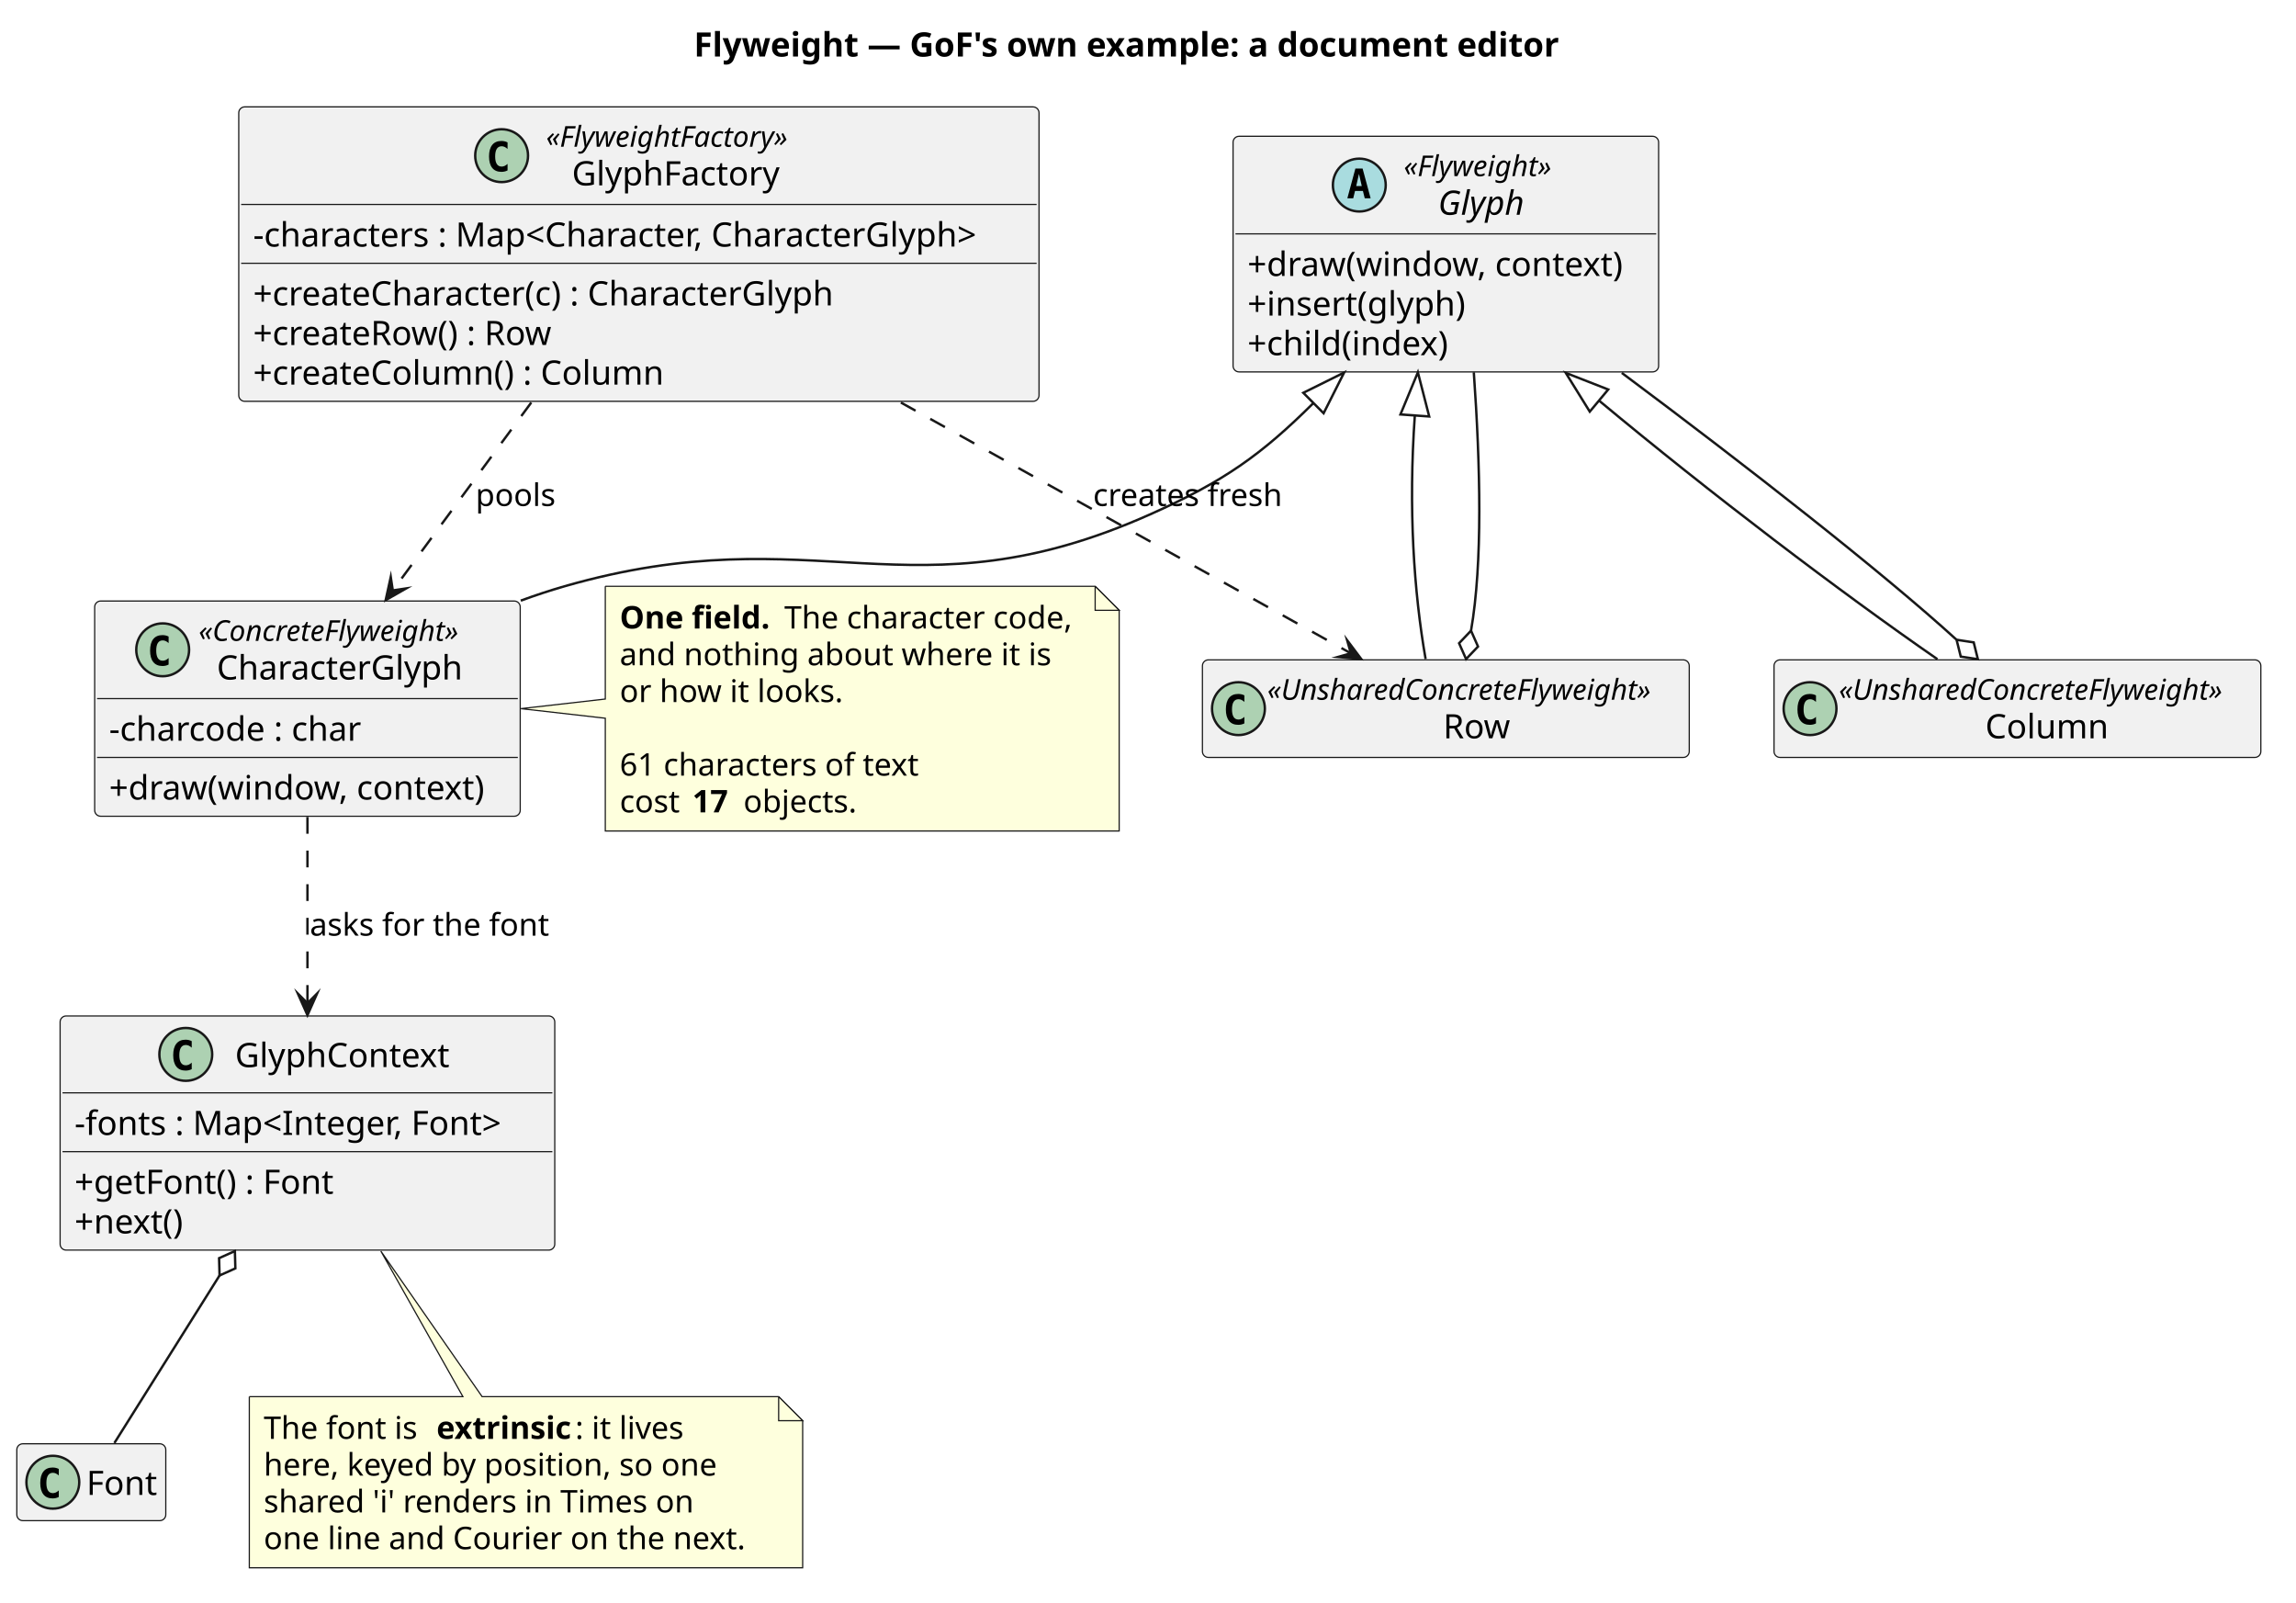
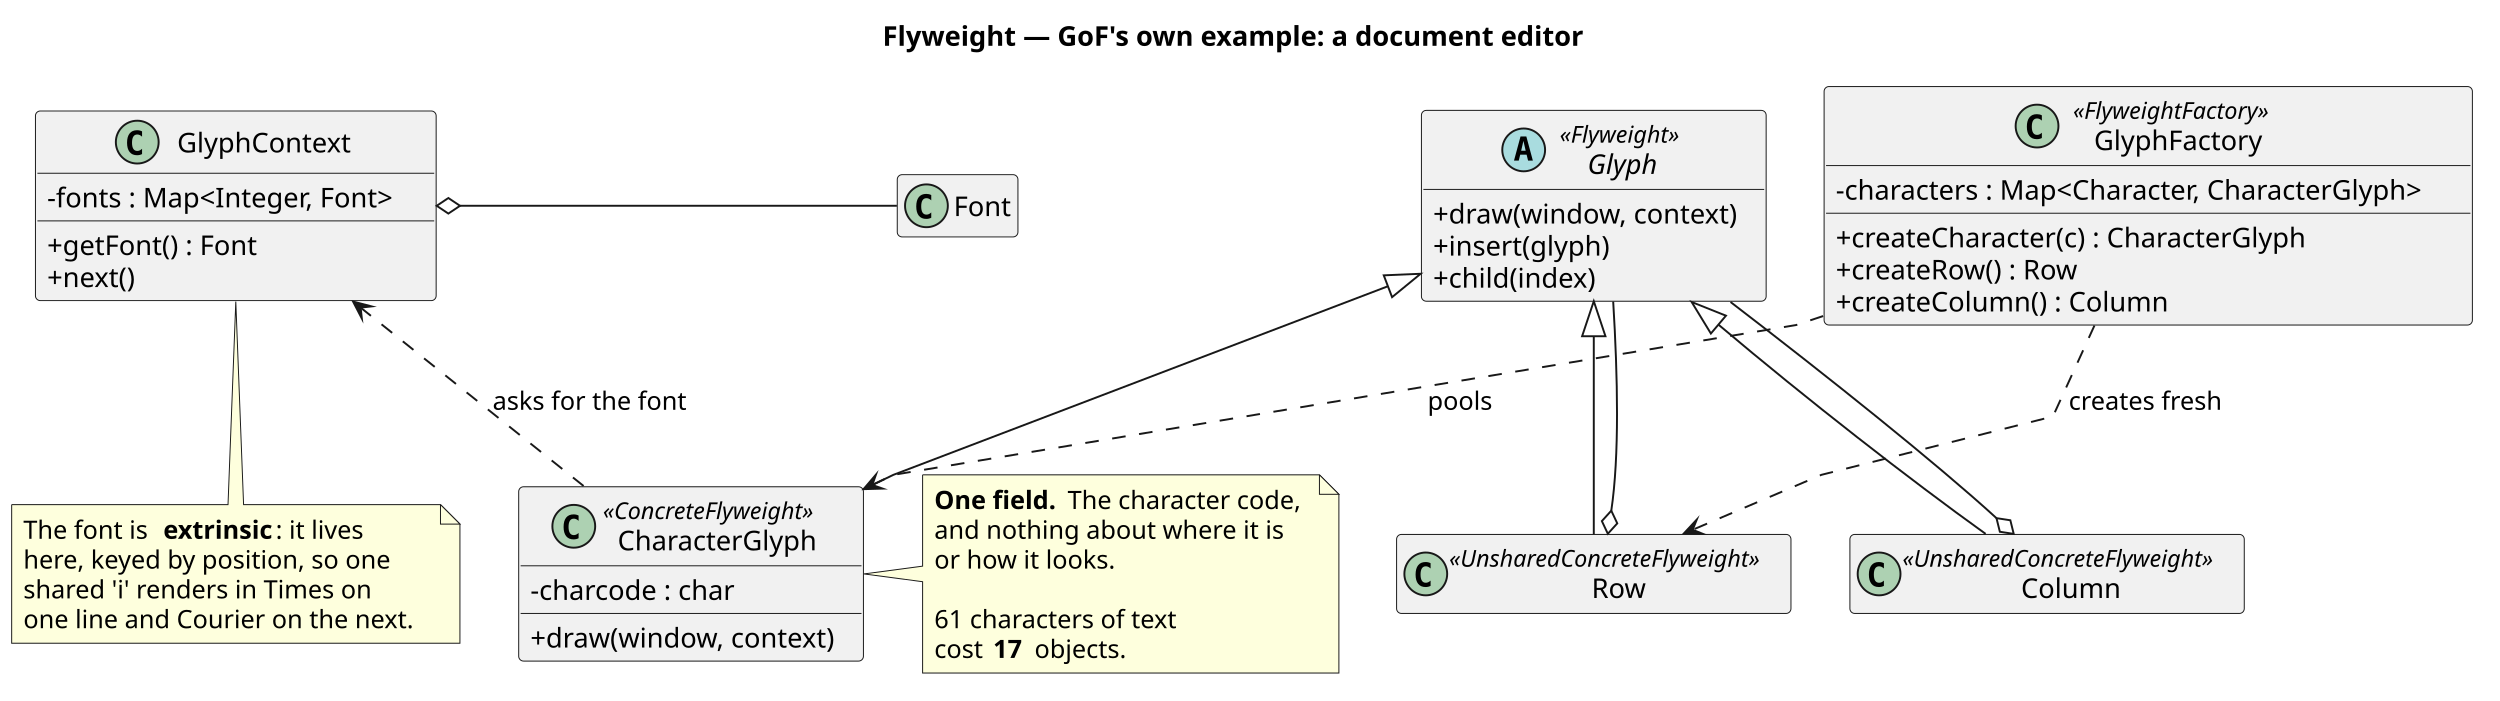
- <svg xmlns="http://www.w3.org/2000/svg" contentStyleType="text/css" data-diagram-type="CLASS" height="667px" preserveAspectRatio="none" style="width:956px;height:667px;background:#FFFFFF;" version="1.1" viewBox="0 0 956 667" width="956px" zoomAndPan="magnify">
+ <svg xmlns="http://www.w3.org/2000/svg" contentStyleType="text/css" data-diagram-type="CLASS" height="360px" preserveAspectRatio="none" style="width:1285px;height:360px;background:#FFFFFF;" version="1.1" viewBox="0 0 1285 360" width="1285px" zoomAndPan="magnify">
  <defs />
  <g>
-     <g class="title" data-source-line="3">
-       <text fill="#000000" font-family="sans-serif" font-size="14" font-weight="700" lengthAdjust="spacing" textLength="371.526" x="288.918" y="23.535">Flyweight — GoF's own example: a document editor</text>
+     <g class="title" data-source-line="5">
+       <text fill="#000000" font-family="sans-serif" font-size="14" font-weight="700" lengthAdjust="spacing" textLength="371.526" x="453.639" y="23.535">Flyweight — GoF's own example: a document editor</text>
    </g>
-     <g class="entity" data-qualified-name="Glyph" data-source-line="6" id="ent0001">
-       <rect fill="#F1F1F1" height="98.086" rx="2.5" ry="2.5" style="stroke:#181818;stroke-width:0.5;" width="177.19" x="513.42" y="56.728" />
-       <ellipse cx="565.983" cy="77.039" fill="#A9DCDF" rx="11" ry="11" style="stroke:#181818;stroke-width:1;" />
-       <path d="M565.846,72.387 L564.692,77.459 L567.008,77.459 Z M564.352,70.146 L567.349,70.146 L570.694,82.539 L568.245,82.539 L567.481,79.476 L564.203,79.476 L563.456,82.539 L561.007,82.539 Z " fill="#000000" />
-       <text fill="#000000" font-family="sans-serif" font-size="12" font-style="italic" lengthAdjust="spacing" textLength="67.564" x="584.483" y="73.33">«Flyweight»</text>
-       <text fill="#000000" font-family="sans-serif" font-size="14" font-style="italic" lengthAdjust="spacing" textLength="38.978" x="598.776" y="89.396">Glyph</text>
-       <line style="stroke:#181818;stroke-width:0.5;" x1="514.42" x2="689.61" y1="97.349" y2="97.349" />
-       <text fill="#000000" font-family="sans-serif" font-size="14" lengthAdjust="spacing" textLength="165.19" x="519.42" y="114.885">+draw(window, context)</text>
-       <text fill="#000000" font-family="sans-serif" font-size="14" lengthAdjust="spacing" textLength="96.462" x="519.42" y="131.373">+insert(glyph)</text>
-       <text fill="#000000" font-family="sans-serif" font-size="14" lengthAdjust="spacing" textLength="90.932" x="519.42" y="147.861">+child(index)</text>
+     <g class="entity" data-qualified-name="Glyph" data-source-line="8" id="ent0001">
+       <rect fill="#F1F1F1" height="98.086" rx="2.5" ry="2.5" style="stroke:#181818;stroke-width:0.5;" width="177.19" x="730.61" y="56.738" />
+       <ellipse cx="783.173" cy="77.049" fill="#A9DCDF" rx="11" ry="11" style="stroke:#181818;stroke-width:1;" />
+       <path d="M783.036,72.397 L781.883,77.469 L784.198,77.469 Z M781.542,70.156 L784.539,70.156 L787.884,82.549 L785.435,82.549 L784.672,79.486 L781.393,79.486 L780.646,82.549 L778.197,82.549 Z " fill="#000000" />
+       <text fill="#000000" font-family="sans-serif" font-size="12" font-style="italic" lengthAdjust="spacing" textLength="67.564" x="801.673" y="73.34">«Flyweight»</text>
+       <text fill="#000000" font-family="sans-serif" font-size="14" font-style="italic" lengthAdjust="spacing" textLength="38.978" x="815.966" y="89.406">Glyph</text>
+       <line style="stroke:#181818;stroke-width:0.5;" x1="731.61" x2="906.8" y1="97.359" y2="97.359" />
+       <text fill="#000000" font-family="sans-serif" font-size="14" lengthAdjust="spacing" textLength="165.19" x="736.61" y="114.894">+draw(window, context)</text>
+       <text fill="#000000" font-family="sans-serif" font-size="14" lengthAdjust="spacing" textLength="96.462" x="736.61" y="131.383">+insert(glyph)</text>
+       <text fill="#000000" font-family="sans-serif" font-size="14" lengthAdjust="spacing" textLength="90.932" x="736.61" y="147.871">+child(index)</text>
    </g>
-     <g class="entity" data-qualified-name="CharacterGlyph" data-source-line="12" id="ent0002">
-       <rect fill="#F1F1F1" height="89.598" rx="2.5" ry="2.5" style="stroke:#181818;stroke-width:0.5;" width="177.19" x="39.42" y="250.188" />
-       <ellipse cx="67.735" cy="270.499" fill="#ADD1B2" rx="11" ry="11" style="stroke:#181818;stroke-width:1;" />
-       <path d="M70.208,276.642 Q69.627,276.941 68.988,277.09 Q68.349,277.24 67.643,277.24 Q65.136,277.24 63.816,275.588 Q62.497,273.936 62.497,270.815 Q62.497,267.685 63.816,266.034 Q65.136,264.382 67.643,264.382 Q68.349,264.382 68.996,264.531 Q69.644,264.68 70.208,264.979 L70.208,267.702 Q69.577,267.121 68.984,266.851 Q68.39,266.581 67.759,266.581 Q66.415,266.581 65.73,267.648 Q65.045,268.715 65.045,270.815 Q65.045,272.906 65.73,273.973 Q66.415,275.04 67.759,275.04 Q68.39,275.04 68.984,274.77 Q69.577,274.5 70.208,273.919 Z " fill="#000000" />
-       <text fill="#000000" font-family="sans-serif" font-size="12" font-style="italic" lengthAdjust="spacing" textLength="119.602" x="82.694" y="266.79">«ConcreteFlyweight»</text>
-       <text fill="#000000" font-family="sans-serif" font-size="14" lengthAdjust="spacing" textLength="104.481" x="90.254" y="282.856">CharacterGlyph</text>
-       <line style="stroke:#181818;stroke-width:0.5;" x1="40.42" x2="215.61" y1="290.809" y2="290.809" />
-       <text fill="#000000" font-family="sans-serif" font-size="14" lengthAdjust="spacing" textLength="112.41" x="45.42" y="308.344">-charcode : char</text>
-       <line style="stroke:#181818;stroke-width:0.5;" x1="40.42" x2="215.61" y1="315.298" y2="315.298" />
-       <text fill="#000000" font-family="sans-serif" font-size="14" lengthAdjust="spacing" textLength="165.19" x="45.42" y="332.833">+draw(window, context)</text>
+     <g class="entity" data-qualified-name="CharacterGlyph" data-source-line="14" id="ent0002">
+       <rect fill="#F1F1F1" height="89.598" rx="2.5" ry="2.5" style="stroke:#181818;stroke-width:0.5;" width="177.19" x="266.61" y="250.198" />
+       <ellipse cx="294.925" cy="270.509" fill="#ADD1B2" rx="11" ry="11" style="stroke:#181818;stroke-width:1;" />
+       <path d="M297.398,276.652 Q296.817,276.951 296.178,277.1 Q295.539,277.25 294.833,277.25 Q292.326,277.25 291.007,275.598 Q289.687,273.946 289.687,270.825 Q289.687,267.695 291.007,266.043 Q292.326,264.392 294.833,264.392 Q295.539,264.392 296.186,264.541 Q296.834,264.69 297.398,264.989 L297.398,267.712 Q296.767,267.131 296.174,266.861 Q295.58,266.591 294.949,266.591 Q293.605,266.591 292.92,267.658 Q292.235,268.725 292.235,270.825 Q292.235,272.916 292.92,273.983 Q293.605,275.05 294.949,275.05 Q295.58,275.05 296.174,274.78 Q296.767,274.51 297.398,273.929 Z " fill="#000000" />
+       <text fill="#000000" font-family="sans-serif" font-size="12" font-style="italic" lengthAdjust="spacing" textLength="119.602" x="309.884" y="266.8">«ConcreteFlyweight»</text>
+       <text fill="#000000" font-family="sans-serif" font-size="14" lengthAdjust="spacing" textLength="104.481" x="317.444" y="282.866">CharacterGlyph</text>
+       <line style="stroke:#181818;stroke-width:0.5;" x1="267.61" x2="442.8" y1="290.819" y2="290.819" />
+       <text fill="#000000" font-family="sans-serif" font-size="14" lengthAdjust="spacing" textLength="112.41" x="272.61" y="308.354">-charcode : char</text>
+       <line style="stroke:#181818;stroke-width:0.5;" x1="267.61" x2="442.8" y1="315.308" y2="315.308" />
+       <text fill="#000000" font-family="sans-serif" font-size="14" lengthAdjust="spacing" textLength="165.19" x="272.61" y="332.843">+draw(window, context)</text>
    </g>
-     <g class="entity" data-qualified-name="Row" data-source-line="17" id="ent0003">
-       <rect fill="#F1F1F1" height="40.621" rx="2.5" ry="2.5" style="stroke:#181818;stroke-width:0.5;" width="202.703" x="500.66" y="274.678" />
-       <ellipse cx="515.66" cy="294.989" fill="#ADD1B2" rx="11" ry="11" style="stroke:#181818;stroke-width:1;" />
-       <path d="M518.133,301.132 Q517.552,301.431 516.913,301.58 Q516.274,301.73 515.568,301.73 Q513.061,301.73 511.741,300.078 Q510.422,298.426 510.422,295.305 Q510.422,292.175 511.741,290.524 Q513.061,288.872 515.568,288.872 Q516.274,288.872 516.921,289.021 Q517.569,289.171 518.133,289.469 L518.133,292.192 Q517.502,291.611 516.909,291.341 Q516.315,291.071 515.684,291.071 Q514.34,291.071 513.655,292.138 Q512.97,293.205 512.97,295.305 Q512.97,297.397 513.655,298.463 Q514.34,299.53 515.684,299.53 Q516.315,299.53 516.909,299.26 Q517.502,298.99 518.133,298.409 Z " fill="#000000" />
-       <text fill="#000000" font-family="sans-serif" font-size="12" font-style="italic" lengthAdjust="spacing" textLength="174.703" x="527.66" y="291.28">«UnsharedConcreteFlyweight»</text>
-       <text fill="#000000" font-family="sans-serif" font-size="14" lengthAdjust="spacing" textLength="28.239" x="600.892" y="307.346">Row</text>
+     <g class="entity" data-qualified-name="Row" data-source-line="19" id="ent0003">
+       <rect fill="#F1F1F1" height="40.621" rx="2.5" ry="2.5" style="stroke:#181818;stroke-width:0.5;" width="202.703" x="717.85" y="274.688" />
+       <ellipse cx="732.85" cy="294.999" fill="#ADD1B2" rx="11" ry="11" style="stroke:#181818;stroke-width:1;" />
+       <path d="M735.323,301.142 Q734.742,301.441 734.103,301.59 Q733.464,301.74 732.758,301.74 Q730.251,301.74 728.932,300.088 Q727.612,298.436 727.612,295.315 Q727.612,292.185 728.932,290.534 Q730.251,288.882 732.758,288.882 Q733.464,288.882 734.111,289.031 Q734.759,289.18 735.323,289.479 L735.323,292.202 Q734.692,291.621 734.099,291.351 Q733.505,291.081 732.874,291.081 Q731.53,291.081 730.845,292.148 Q730.16,293.215 730.16,295.315 Q730.16,297.406 730.845,298.473 Q731.53,299.54 732.874,299.54 Q733.505,299.54 734.099,299.27 Q734.692,299 735.323,298.419 Z " fill="#000000" />
+       <text fill="#000000" font-family="sans-serif" font-size="12" font-style="italic" lengthAdjust="spacing" textLength="174.703" x="744.85" y="291.29">«UnsharedConcreteFlyweight»</text>
+       <text fill="#000000" font-family="sans-serif" font-size="14" lengthAdjust="spacing" textLength="28.239" x="818.082" y="307.356">Row</text>
    </g>
-     <g class="entity" data-qualified-name="Column" data-source-line="18" id="ent0004">
-       <rect fill="#F1F1F1" height="40.621" rx="2.5" ry="2.5" style="stroke:#181818;stroke-width:0.5;" width="202.703" x="738.66" y="274.678" />
-       <ellipse cx="753.66" cy="294.989" fill="#ADD1B2" rx="11" ry="11" style="stroke:#181818;stroke-width:1;" />
-       <path d="M756.133,301.132 Q755.552,301.431 754.913,301.58 Q754.274,301.73 753.568,301.73 Q751.061,301.73 749.741,300.078 Q748.422,298.426 748.422,295.305 Q748.422,292.175 749.741,290.524 Q751.061,288.872 753.568,288.872 Q754.274,288.872 754.921,289.021 Q755.569,289.171 756.133,289.469 L756.133,292.192 Q755.502,291.611 754.909,291.341 Q754.315,291.071 753.684,291.071 Q752.34,291.071 751.655,292.138 Q750.97,293.205 750.97,295.305 Q750.97,297.397 751.655,298.463 Q752.34,299.53 753.684,299.53 Q754.315,299.53 754.909,299.26 Q755.502,298.99 756.133,298.409 Z " fill="#000000" />
-       <text fill="#000000" font-family="sans-serif" font-size="12" font-style="italic" lengthAdjust="spacing" textLength="174.703" x="765.66" y="291.28">«UnsharedConcreteFlyweight»</text>
-       <text fill="#000000" font-family="sans-serif" font-size="14" lengthAdjust="spacing" textLength="52.78" x="826.621" y="307.346">Column</text>
+     <g class="entity" data-qualified-name="Column" data-source-line="20" id="ent0004">
+       <rect fill="#F1F1F1" height="40.621" rx="2.5" ry="2.5" style="stroke:#181818;stroke-width:0.5;" width="202.703" x="950.85" y="274.688" />
+       <ellipse cx="965.85" cy="294.999" fill="#ADD1B2" rx="11" ry="11" style="stroke:#181818;stroke-width:1;" />
+       <path d="M968.323,301.142 Q967.742,301.441 967.103,301.59 Q966.464,301.74 965.758,301.74 Q963.251,301.74 961.932,300.088 Q960.612,298.436 960.612,295.315 Q960.612,292.185 961.932,290.534 Q963.251,288.882 965.758,288.882 Q966.464,288.882 967.111,289.031 Q967.759,289.18 968.323,289.479 L968.323,292.202 Q967.692,291.621 967.099,291.351 Q966.505,291.081 965.874,291.081 Q964.53,291.081 963.845,292.148 Q963.16,293.215 963.16,295.315 Q963.16,297.406 963.845,298.473 Q964.53,299.54 965.874,299.54 Q966.505,299.54 967.099,299.27 Q967.692,299 968.323,298.419 Z " fill="#000000" />
+       <text fill="#000000" font-family="sans-serif" font-size="12" font-style="italic" lengthAdjust="spacing" textLength="174.703" x="977.85" y="291.29">«UnsharedConcreteFlyweight»</text>
+       <text fill="#000000" font-family="sans-serif" font-size="14" lengthAdjust="spacing" textLength="52.78" x="1038.811" y="307.356">Column</text>
    </g>
-     <g class="entity" data-qualified-name="GlyphFactory" data-source-line="20" id="ent0005">
-       <rect fill="#F1F1F1" height="122.574" rx="2.5" ry="2.5" style="stroke:#181818;stroke-width:0.5;" width="333.214" x="99.41" y="44.488" />
-       <ellipse cx="208.862" cy="64.799" fill="#ADD1B2" rx="11" ry="11" style="stroke:#181818;stroke-width:1;" />
-       <path d="M211.335,70.942 Q210.754,71.241 210.115,71.39 Q209.475,71.54 208.77,71.54 Q206.263,71.54 204.943,69.888 Q203.623,68.236 203.623,65.115 Q203.623,61.985 204.943,60.334 Q206.263,58.682 208.77,58.682 Q209.475,58.682 210.123,58.831 Q210.77,58.98 211.335,59.279 L211.335,62.002 Q210.704,61.421 210.11,61.151 Q209.517,60.881 208.886,60.881 Q207.541,60.881 206.857,61.948 Q206.172,63.015 206.172,65.115 Q206.172,67.207 206.857,68.273 Q207.541,69.34 208.886,69.34 Q209.517,69.34 210.11,69.07 Q210.704,68.8 211.335,68.219 Z " fill="#000000" />
-       <text fill="#000000" font-family="sans-serif" font-size="12" font-style="italic" lengthAdjust="spacing" textLength="109.811" x="227.362" y="61.09">«FlyweightFactory»</text>
-       <text fill="#000000" font-family="sans-serif" font-size="14" lengthAdjust="spacing" textLength="88.266" x="238.134" y="77.156">GlyphFactory</text>
-       <line style="stroke:#181818;stroke-width:0.5;" x1="100.41" x2="431.624" y1="85.109" y2="85.109" />
-       <text fill="#000000" font-family="sans-serif" font-size="14" lengthAdjust="spacing" textLength="321.214" x="105.41" y="102.644">-characters : Map&lt;Character, CharacterGlyph&gt;</text>
-       <line style="stroke:#181818;stroke-width:0.5;" x1="100.41" x2="431.624" y1="109.598" y2="109.598" />
-       <text fill="#000000" font-family="sans-serif" font-size="14" lengthAdjust="spacing" textLength="252.144" x="105.41" y="127.133">+createCharacter(c) : CharacterGlyph</text>
-       <text fill="#000000" font-family="sans-serif" font-size="14" lengthAdjust="spacing" textLength="131.469" x="105.41" y="143.621">+createRow() : Row</text>
-       <text fill="#000000" font-family="sans-serif" font-size="14" lengthAdjust="spacing" textLength="180.551" x="105.41" y="160.109">+createColumn() : Column</text>
+     <g class="entity" data-qualified-name="GlyphFactory" data-source-line="22" id="ent0005">
+       <rect fill="#F1F1F1" height="122.574" rx="2.5" ry="2.5" style="stroke:#181818;stroke-width:0.5;" width="333.214" x="937.59" y="44.488" />
+       <ellipse cx="1047.042" cy="64.799" fill="#ADD1B2" rx="11" ry="11" style="stroke:#181818;stroke-width:1;" />
+       <path d="M1049.515,70.942 Q1048.934,71.241 1048.295,71.39 Q1047.655,71.54 1046.95,71.54 Q1044.443,71.54 1043.123,69.888 Q1041.803,68.236 1041.803,65.115 Q1041.803,61.985 1043.123,60.334 Q1044.443,58.682 1046.95,58.682 Q1047.655,58.682 1048.303,58.831 Q1048.95,58.98 1049.515,59.279 L1049.515,62.002 Q1048.884,61.421 1048.29,61.151 Q1047.697,60.881 1047.066,60.881 Q1045.721,60.881 1045.036,61.948 Q1044.352,63.015 1044.352,65.115 Q1044.352,67.207 1045.036,68.273 Q1045.721,69.34 1047.066,69.34 Q1047.697,69.34 1048.29,69.07 Q1048.884,68.8 1049.515,68.219 Z " fill="#000000" />
+       <text fill="#000000" font-family="sans-serif" font-size="12" font-style="italic" lengthAdjust="spacing" textLength="109.811" x="1065.542" y="61.09">«FlyweightFactory»</text>
+       <text fill="#000000" font-family="sans-serif" font-size="14" lengthAdjust="spacing" textLength="88.266" x="1076.314" y="77.156">GlyphFactory</text>
+       <line style="stroke:#181818;stroke-width:0.5;" x1="938.59" x2="1269.804" y1="85.109" y2="85.109" />
+       <text fill="#000000" font-family="sans-serif" font-size="14" lengthAdjust="spacing" textLength="321.214" x="943.59" y="102.644">-characters : Map&lt;Character, CharacterGlyph&gt;</text>
+       <line style="stroke:#181818;stroke-width:0.5;" x1="938.59" x2="1269.804" y1="109.598" y2="109.598" />
+       <text fill="#000000" font-family="sans-serif" font-size="14" lengthAdjust="spacing" textLength="252.144" x="943.59" y="127.133">+createCharacter(c) : CharacterGlyph</text>
+       <text fill="#000000" font-family="sans-serif" font-size="14" lengthAdjust="spacing" textLength="131.469" x="943.59" y="143.621">+createRow() : Row</text>
+       <text fill="#000000" font-family="sans-serif" font-size="14" lengthAdjust="spacing" textLength="180.551" x="943.59" y="160.109">+createColumn() : Column</text>
    </g>
-     <g class="entity" data-qualified-name="GlyphContext" data-source-line="27" id="ent0006">
-       <rect fill="#F1F1F1" height="97.465" rx="2.5" ry="2.5" style="stroke:#181818;stroke-width:0.5;" width="205.963" x="25.03" y="422.918" />
-       <ellipse cx="77.356" cy="438.918" fill="#ADD1B2" rx="11" ry="11" style="stroke:#181818;stroke-width:1;" />
-       <path d="M79.829,445.061 Q79.248,445.36 78.609,445.51 Q77.969,445.659 77.264,445.659 Q74.757,445.659 73.437,444.007 Q72.117,442.355 72.117,439.234 Q72.117,436.105 73.437,434.453 Q74.757,432.801 77.264,432.801 Q77.969,432.801 78.617,432.95 Q79.264,433.1 79.829,433.399 L79.829,436.121 Q79.198,435.54 78.605,435.271 Q78.011,435.001 77.38,435.001 Q76.035,435.001 75.351,436.067 Q74.666,437.134 74.666,439.234 Q74.666,441.326 75.351,442.393 Q76.035,443.459 77.38,443.459 Q78.011,443.459 78.605,443.19 Q79.198,442.92 79.829,442.339 Z " fill="#000000" />
-       <text fill="#000000" font-family="sans-serif" font-size="14" lengthAdjust="spacing" textLength="92.811" x="97.856" y="444.209">GlyphContext</text>
-       <line style="stroke:#181818;stroke-width:0.5;" x1="26.03" x2="229.993" y1="454.918" y2="454.918" />
-       <text fill="#000000" font-family="sans-serif" font-size="14" lengthAdjust="spacing" textLength="193.963" x="31.03" y="472.453">-fonts : Map&lt;Integer, Font&gt;</text>
-       <line style="stroke:#181818;stroke-width:0.5;" x1="26.03" x2="229.993" y1="479.407" y2="479.407" />
-       <text fill="#000000" font-family="sans-serif" font-size="14" lengthAdjust="spacing" textLength="115.35" x="31.03" y="496.942">+getFont() : Font</text>
-       <text fill="#000000" font-family="sans-serif" font-size="14" lengthAdjust="spacing" textLength="50.545" x="31.03" y="513.43">+next()</text>
+     <g class="entity" data-qualified-name="GlyphContext" data-source-line="29" id="ent0006">
+       <rect fill="#F1F1F1" height="97.465" rx="2.5" ry="2.5" style="stroke:#181818;stroke-width:0.5;" width="205.963" x="18.22" y="57.048" />
+       <ellipse cx="70.546" cy="73.048" fill="#ADD1B2" rx="11" ry="11" style="stroke:#181818;stroke-width:1;" />
+       <path d="M73.019,79.191 Q72.438,79.49 71.799,79.64 Q71.159,79.789 70.454,79.789 Q67.947,79.789 66.627,78.137 Q65.307,76.485 65.307,73.364 Q65.307,70.235 66.627,68.583 Q67.947,66.931 70.454,66.931 Q71.159,66.931 71.807,67.081 Q72.454,67.23 73.019,67.529 L73.019,70.251 Q72.388,69.67 71.794,69.401 Q71.201,69.131 70.57,69.131 Q69.225,69.131 68.541,70.198 Q67.856,71.264 67.856,73.364 Q67.856,75.456 68.541,76.523 Q69.225,77.589 70.57,77.589 Q71.201,77.589 71.794,77.32 Q72.388,77.05 73.019,76.469 Z " fill="#000000" />
+       <text fill="#000000" font-family="sans-serif" font-size="14" lengthAdjust="spacing" textLength="92.811" x="91.046" y="78.339">GlyphContext</text>
+       <line style="stroke:#181818;stroke-width:0.5;" x1="19.22" x2="223.183" y1="89.048" y2="89.048" />
+       <text fill="#000000" font-family="sans-serif" font-size="14" lengthAdjust="spacing" textLength="193.963" x="24.22" y="106.583">-fonts : Map&lt;Integer, Font&gt;</text>
+       <line style="stroke:#181818;stroke-width:0.5;" x1="19.22" x2="223.183" y1="113.537" y2="113.537" />
+       <text fill="#000000" font-family="sans-serif" font-size="14" lengthAdjust="spacing" textLength="115.35" x="24.22" y="131.072">+getFont() : Font</text>
+       <text fill="#000000" font-family="sans-serif" font-size="14" lengthAdjust="spacing" textLength="50.545" x="24.22" y="147.56">+next()</text>
    </g>
-     <g class="entity" data-qualified-name="Font" data-source-line="33" id="ent0007">
-       <rect fill="#F1F1F1" height="32" rx="2.5" ry="2.5" style="stroke:#181818;stroke-width:0.5;" width="62.03" x="7" y="601.008" />
-       <ellipse cx="22" cy="617.008" fill="#ADD1B2" rx="11" ry="11" style="stroke:#181818;stroke-width:1;" />
-       <path d="M24.473,623.151 Q23.892,623.45 23.253,623.6 Q22.614,623.749 21.908,623.749 Q19.401,623.749 18.081,622.097 Q16.762,620.445 16.762,617.324 Q16.762,614.195 18.081,612.543 Q19.401,610.891 21.908,610.891 Q22.614,610.891 23.261,611.04 Q23.909,611.19 24.473,611.489 L24.473,614.211 Q23.842,613.63 23.249,613.361 Q22.655,613.091 22.024,613.091 Q20.68,613.091 19.995,614.158 Q19.31,615.224 19.31,617.324 Q19.31,619.416 19.995,620.483 Q20.68,621.549 22.024,621.549 Q22.655,621.549 23.249,621.279 Q23.842,621.01 24.473,620.429 Z " fill="#000000" />
-       <text fill="#000000" font-family="sans-serif" font-size="14" lengthAdjust="spacing" textLength="30.03" x="36" y="622.299">Font</text>
+     <g class="entity" data-qualified-name="Font" data-source-line="35" id="ent0007">
+       <rect fill="#F1F1F1" height="32" rx="2.5" ry="2.5" style="stroke:#181818;stroke-width:0.5;" width="62.03" x="461.19" y="89.778" />
+       <ellipse cx="476.19" cy="105.778" fill="#ADD1B2" rx="11" ry="11" style="stroke:#181818;stroke-width:1;" />
+       <path d="M478.663,111.921 Q478.082,112.22 477.443,112.37 Q476.804,112.519 476.098,112.519 Q473.591,112.519 472.272,110.867 Q470.952,109.215 470.952,106.094 Q470.952,102.965 472.272,101.313 Q473.591,99.661 476.098,99.661 Q476.804,99.661 477.451,99.811 Q478.099,99.96 478.663,100.259 L478.663,102.981 Q478.032,102.4 477.439,102.131 Q476.845,101.861 476.214,101.861 Q474.87,101.861 474.185,102.927 Q473.5,103.994 473.5,106.094 Q473.5,108.186 474.185,109.253 Q474.87,110.319 476.214,110.319 Q476.845,110.319 477.439,110.049 Q478.032,109.78 478.663,109.199 Z " fill="#000000" />
+       <text fill="#000000" font-family="sans-serif" font-size="14" lengthAdjust="spacing" textLength="30.03" x="490.19" y="111.069">Font</text>
    </g>
-     <g class="entity" data-qualified-name="GMN17" data-source-line="46" id="ent0018">
-       <path d="M252.03,244.058 L252.03,290.988 L216.9,294.988 L252.03,298.988 L252.03,345.922 A0,0 0 0 0 252.03,345.922 L465.999,345.922 A0,0 0 0 0 465.999,345.922 L465.999,254.058 L455.999,244.058 L252.03,244.058 A0,0 0 0 0 252.03,244.058" fill="#FEFFDD" style="stroke:#181818;stroke-width:0.5;" />
-       <path d="M455.999,244.058 L455.999,254.058 L465.999,254.058 L455.999,244.058" fill="#FEFFDD" style="stroke:#181818;stroke-width:0.5;" />
-       <text fill="#000000" font-family="sans-serif" font-size="13" font-weight="700" lengthAdjust="spacing" textLength="64.429" x="258.03" y="261.627">One field.</text>
-       <text fill="#000000" font-family="sans-serif" font-size="13" lengthAdjust="spacing" textLength="124.427" x="326.572" y="261.627">The character code,</text>
-       <text fill="#000000" font-family="sans-serif" font-size="13" lengthAdjust="spacing" textLength="186.082" x="258.03" y="276.937">and nothing about where it is</text>
-       <text fill="#000000" font-family="sans-serif" font-size="13" lengthAdjust="spacing" textLength="98.401" x="258.03" y="292.248">or how it looks.</text>
-       <text fill="#000000" font-family="sans-serif" font-size="13" lengthAdjust="spacing" textLength="4.113" x="258.03" y="307.558"> </text>
-       <text fill="#000000" font-family="sans-serif" font-size="13" lengthAdjust="spacing" textLength="131.6" x="258.03" y="322.869">61 characters of text</text>
-       <text fill="#000000" font-family="sans-serif" font-size="13" lengthAdjust="spacing" textLength="26.133" x="258.03" y="338.179">cost</text>
-       <text fill="#000000" font-family="sans-serif" font-size="13" font-weight="700" lengthAdjust="spacing" textLength="17.151" x="288.277" y="338.179">17</text>
-       <text fill="#000000" font-family="sans-serif" font-size="13" lengthAdjust="spacing" textLength="49.626" x="309.541" y="338.179">objects.</text>
+     <g class="entity" data-qualified-name="GMN11" data-source-line="42" id="ent0012">
+       <path d="M474.22,244.068 L474.22,290.998 L444,294.998 L474.22,298.998 L474.22,345.932 A0,0 0 0 0 474.22,345.932 L688.189,345.932 A0,0 0 0 0 688.189,345.932 L688.189,254.068 L678.189,244.068 L474.22,244.068 A0,0 0 0 0 474.22,244.068" fill="#FEFFDD" style="stroke:#181818;stroke-width:0.5;" />
+       <path d="M678.189,244.068 L678.189,254.068 L688.189,254.068 L678.189,244.068" fill="#FEFFDD" style="stroke:#181818;stroke-width:0.5;" />
+       <text fill="#000000" font-family="sans-serif" font-size="13" font-weight="700" lengthAdjust="spacing" textLength="64.429" x="480.22" y="261.637">One field.</text>
+       <text fill="#000000" font-family="sans-serif" font-size="13" lengthAdjust="spacing" textLength="124.427" x="548.762" y="261.637">The character code,</text>
+       <text fill="#000000" font-family="sans-serif" font-size="13" lengthAdjust="spacing" textLength="186.082" x="480.22" y="276.947">and nothing about where it is</text>
+       <text fill="#000000" font-family="sans-serif" font-size="13" lengthAdjust="spacing" textLength="98.401" x="480.22" y="292.258">or how it looks.</text>
+       <text fill="#000000" font-family="sans-serif" font-size="13" lengthAdjust="spacing" textLength="4.113" x="480.22" y="307.568"> </text>
+       <text fill="#000000" font-family="sans-serif" font-size="13" lengthAdjust="spacing" textLength="131.6" x="480.22" y="322.879">61 characters of text</text>
+       <text fill="#000000" font-family="sans-serif" font-size="13" lengthAdjust="spacing" textLength="26.133" x="480.22" y="338.189">cost</text>
+       <text fill="#000000" font-family="sans-serif" font-size="13" font-weight="700" lengthAdjust="spacing" textLength="17.151" x="510.467" y="338.189">17</text>
+       <text fill="#000000" font-family="sans-serif" font-size="13" lengthAdjust="spacing" textLength="49.626" x="531.731" y="338.189">objects.</text>
    </g>
-     <g class="entity" data-qualified-name="GMN20" data-source-line="55" id="ent0021">
-       <path d="M103.81,581.388 L103.81,652.63 A0,0 0 0 0 103.81,652.63 L334.213,652.63 A0,0 0 0 0 334.213,652.63 L334.213,591.388 L324.213,581.388 L200.74,581.388 L158.57,520.788 L192.74,581.388 L103.81,581.388 A0,0 0 0 0 103.81,581.388" fill="#FEFFDD" style="stroke:#181818;stroke-width:0.5;" />
-       <path d="M324.213,581.388 L324.213,591.388 L334.213,591.388 L324.213,581.388" fill="#FEFFDD" style="stroke:#181818;stroke-width:0.5;" />
-       <text fill="#000000" font-family="sans-serif" font-size="13" lengthAdjust="spacing" textLength="67.837" x="109.81" y="598.957">The font is</text>
-       <text fill="#000000" font-family="sans-serif" font-size="13" font-weight="700" lengthAdjust="spacing" textLength="57.738" x="181.761" y="598.957">extrinsic</text>
-       <text fill="#000000" font-family="sans-serif" font-size="13" lengthAdjust="spacing" textLength="49.074" x="239.499" y="598.957">: it lives</text>
-       <text fill="#000000" font-family="sans-serif" font-size="13" lengthAdjust="spacing" textLength="197.831" x="109.81" y="614.267">here, keyed by position, so one</text>
-       <text fill="#000000" font-family="sans-serif" font-size="13" lengthAdjust="spacing" textLength="186.761" x="109.81" y="629.578">shared 'i' renders in Times on</text>
-       <text fill="#000000" font-family="sans-serif" font-size="13" lengthAdjust="spacing" textLength="209.403" x="109.81" y="644.888">one line and Courier on the next.</text>
+     <g class="entity" data-qualified-name="GMN14" data-source-line="51" id="ent0015">
+       <path d="M6,259.378 L6,330.62 A0,0 0 0 0 6,330.62 L236.403,330.62 A0,0 0 0 0 236.403,330.62 L236.403,269.378 L226.403,259.378 L125.2,259.378 L121.2,154.988 L117.2,259.378 L6,259.378 A0,0 0 0 0 6,259.378" fill="#FEFFDD" style="stroke:#181818;stroke-width:0.5;" />
+       <path d="M226.403,259.378 L226.403,269.378 L236.403,269.378 L226.403,259.378" fill="#FEFFDD" style="stroke:#181818;stroke-width:0.5;" />
+       <text fill="#000000" font-family="sans-serif" font-size="13" lengthAdjust="spacing" textLength="67.837" x="12" y="276.947">The font is</text>
+       <text fill="#000000" font-family="sans-serif" font-size="13" font-weight="700" lengthAdjust="spacing" textLength="57.738" x="83.951" y="276.947">extrinsic</text>
+       <text fill="#000000" font-family="sans-serif" font-size="13" lengthAdjust="spacing" textLength="49.074" x="141.689" y="276.947">: it lives</text>
+       <text fill="#000000" font-family="sans-serif" font-size="13" lengthAdjust="spacing" textLength="197.831" x="12" y="292.257">here, keyed by position, so one</text>
+       <text fill="#000000" font-family="sans-serif" font-size="13" lengthAdjust="spacing" textLength="186.761" x="12" y="307.568">shared 'i' renders in Times on</text>
+       <text fill="#000000" font-family="sans-serif" font-size="13" lengthAdjust="spacing" textLength="209.403" x="12" y="322.878">one line and Courier on the next.</text>
    </g>
-     <g class="link" data-entity-1="ent0001" data-entity-2="ent0002" data-link-type="extension" data-source-line="35" id="lnk8">
-       <path codeLine="35" d="M546.888,167.772 C525.058,189.452 509.42,200.488 479.02,214.058 C379.24,258.588 340.04,213.918 235.02,244.058 C229.01,245.778 222.91,247.808 216.83,250.028" fill="none" id="Glyph-backto-CharacterGlyph" style="stroke:#181818;stroke-width:1;" />
-       <polygon fill="none" points="559.66,155.088,542.66,163.515,551.116,172.03,559.66,155.088" style="stroke:#181818;stroke-width:1;stroke-linejoin:miter;stroke-miterlimit:10;" />
+     <g class="link" data-entity-1="ent0001" data-entity-2="ent0002" data-link-type="extension" data-source-line="37" id="lnk8">
+       <path codeLine="37" d="M713.391,147.132 C606.791,187.782 459.2,244.068 459.2,244.068 C459.2,244.068 453.1,246.998 443.86,251.428" fill="none" id="Glyph-backto-CharacterGlyph" style="stroke:#181818;stroke-width:1;" />
+       <polygon fill="none" points="730.21,140.718,711.254,141.526,715.529,152.738,730.21,140.718" style="stroke:#181818;stroke-width:1;stroke-linejoin:miter;stroke-miterlimit:10;" />
    </g>
-     <g class="link" data-entity-1="ent0001" data-entity-2="ent0003" data-link-type="extension" data-source-line="36" id="lnk9">
-       <path codeLine="36" d="M589.101,172.944 C586.361,211.724 588.7,246.278 593.59,274.358" fill="none" id="Glyph-backto-Row" style="stroke:#181818;stroke-width:1;" />
-       <polygon fill="none" points="590.37,154.988,583.116,172.521,595.087,173.366,590.37,154.988" style="stroke:#181818;stroke-width:1;stroke-linejoin:miter;stroke-miterlimit:10;" />
+     <g class="link" data-entity-1="ent0001" data-entity-2="ent0003" data-link-type="extension" data-source-line="38" id="lnk9">
+       <path codeLine="38" d="M819.205,274.688 L819.205,172.824" fill="none" id="Glyph-backto-Row" style="stroke:#181818;stroke-width:1;" />
+       <polygon fill="none" points="819.205,154.824,825.205,172.824,813.205,172.824,819.205,154.824" style="stroke:#181818;stroke-width:1;stroke-linejoin:miter;stroke-miterlimit:10;" />
    </g>
-     <g class="link" data-entity-1="ent0003" data-entity-2="ent0001" data-link-type="aggregation" data-source-line="38" id="lnk11">
-       <path codeLine="38" d="M612.499,262.536 C617.389,234.456 616.4,193.768 613.66,154.988" fill="none" id="Row-backto-Glyph" style="stroke:#181818;stroke-width:1;" />
-       <polygon fill="none" points="610.44,274.358,615.41,269.134,612.499,262.536,607.529,267.761,610.44,274.358" style="stroke:#181818;stroke-width:1;stroke-linejoin:miter;stroke-miterlimit:10;" />
+     <g class="link" data-entity-1="ent0003" data-entity-2="ent0001" data-link-type="aggregation" data-source-line="57" id="lnk17">
+       <path codeLine="57" d="M828.202,262.49 C832.392,234.42 831.54,193.778 829.18,154.988" fill="none" id="Row-backto-Glyph" style="stroke:#181818;stroke-width:1;" />
+       <polygon fill="none" points="826.43,274.358,831.272,269.015,828.202,262.49,823.36,267.834,826.43,274.358" style="stroke:#181818;stroke-width:1;stroke-linejoin:miter;stroke-miterlimit:10;" />
    </g>
-     <g class="link" data-entity-1="ent0001" data-entity-2="ent0004" data-link-type="extension" data-source-line="37" id="lnk10">
-       <path codeLine="37" d="M665.783,166.745 C712.373,205.536 766.21,246.398 806.7,274.408" fill="none" id="Glyph-backto-Column" style="stroke:#181818;stroke-width:1;" />
-       <polygon fill="none" points="651.95,155.228,661.944,171.357,669.622,162.134,651.95,155.228" style="stroke:#181818;stroke-width:1;stroke-linejoin:miter;stroke-miterlimit:10;" />
+     <g class="link" data-entity-1="ent0001" data-entity-2="ent0004" data-link-type="extension" data-source-line="39" id="lnk10">
+       <path codeLine="39" d="M883.265,166.849 C929.205,205.629 981.57,246.408 1020.61,274.418" fill="none" id="Glyph-backto-Column" style="stroke:#181818;stroke-width:1;" />
+       <polygon fill="none" points="869.51,155.238,879.394,171.434,887.135,162.264,869.51,155.238" style="stroke:#181818;stroke-width:1;stroke-linejoin:miter;stroke-miterlimit:10;" />
    </g>
-     <g class="link" data-entity-1="ent0004" data-entity-2="ent0001" data-link-type="aggregation" data-source-line="39" id="lnk12">
-       <path codeLine="39" d="M814.674,266.322 C783.964,238.312 727.31,194.018 675.28,155.228" fill="none" id="Column-backto-Glyph" style="stroke:#181818;stroke-width:1;" />
-       <polygon fill="none" points="823.54,274.408,821.803,267.41,814.674,266.322,816.411,273.32,823.54,274.408" style="stroke:#181818;stroke-width:1;stroke-linejoin:miter;stroke-miterlimit:10;" />
+     <g class="link" data-entity-1="ent0004" data-entity-2="ent0001" data-link-type="aggregation" data-source-line="58" id="lnk18">
+       <path codeLine="58" d="M1026.189,266.326 C995.519,238.316 940.11,194.018 889.5,155.238" fill="none" id="Column-backto-Glyph" style="stroke:#181818;stroke-width:1;" />
+       <polygon fill="none" points="1035.05,274.418,1033.317,267.418,1026.189,266.326,1027.922,273.326,1035.05,274.418" style="stroke:#181818;stroke-width:1;stroke-linejoin:miter;stroke-miterlimit:10;" />
    </g>
-     <g class="link" data-entity-1="ent0005" data-entity-2="ent0002" data-link-type="dependency" data-source-line="40" id="lnk13">
-       <path codeLine="40" d="M221.21,167.558 C201.46,194.358 181.637,221.244 163.547,245.784" fill="none" id="GlyphFactory-to-CharacterGlyph" style="stroke:#181818;stroke-width:1;stroke-dasharray:7,7;" />
-       <polygon fill="#181818" points="160.58,249.808,169.14,244.937,163.547,245.784,162.701,240.19,160.58,249.808" style="stroke:#181818;stroke-width:1;stroke-linejoin:miter;stroke-miterlimit:10;" />
-       <text fill="#000000" font-family="sans-serif" font-size="13" lengthAdjust="spacing" textLength="34.538" x="198.02" y="210.627">pools</text>
+     <g class="link" data-entity-1="ent0005" data-entity-2="ent0002" data-link-type="dependency" data-source-line="59" id="lnk19">
+       <path codeLine="59" d="M937.1,162.438 C928.43,165.328 923.2,167.068 923.2,167.068 C923.2,167.068 459.2,244.068 459.2,244.068 C459.2,244.068 457.609,244.837 448.369,249.267" fill="none" id="GlyphFactory-to-CharacterGlyph" style="stroke:#181818;stroke-width:1;stroke-dasharray:7,7;" />
+       <polygon fill="#181818" points="443.86,251.428,453.705,251.144,448.369,249.267,450.246,243.93,443.86,251.428" style="stroke:#181818;stroke-width:1;stroke-linejoin:miter;stroke-miterlimit:10;" />
+       <text fill="#000000" font-family="sans-serif" font-size="13" lengthAdjust="spacing" textLength="34.538" x="733.76" y="210.637">pools</text>
    </g>
-     <g class="link" data-entity-1="ent0005" data-entity-2="ent0003" data-link-type="dependency" data-source-line="41" id="lnk14">
-       <path codeLine="41" d="M375.1,167.558 C441.41,204.498 517.352,246.814 562.462,271.954" fill="none" id="GlyphFactory-to-Row" style="stroke:#181818;stroke-width:1;stroke-dasharray:7,7;" />
-       <polygon fill="#181818" points="566.83,274.388,560.916,266.513,562.462,271.954,557.021,273.501,566.83,274.388" style="stroke:#181818;stroke-width:1;stroke-linejoin:miter;stroke-miterlimit:10;" />
-       <text fill="#000000" font-family="sans-serif" font-size="13" lengthAdjust="spacing" textLength="81.282" x="455.13" y="210.627">creates fresh</text>
+     <g class="link" data-entity-1="ent0005" data-entity-2="ent0003" data-link-type="dependency" data-source-line="60" id="lnk20">
+       <path codeLine="60" d="M1076.55,167.318 C1065.44,191.658 1055.2,214.068 1055.2,214.068 C1055.2,214.068 936.2,244.068 936.2,244.068 C936.2,244.068 902.749,258.347 870.039,272.297" fill="none" id="GlyphFactory-to-Row" style="stroke:#181818;stroke-width:1;stroke-dasharray:7,7;" />
+       <polygon fill="#181818" points="865.44,274.258,875.288,274.407,870.039,272.297,872.149,267.048,865.44,274.258" style="stroke:#181818;stroke-width:1;stroke-linejoin:miter;stroke-miterlimit:10;" />
+       <text fill="#000000" font-family="sans-serif" font-size="13" lengthAdjust="spacing" textLength="81.282" x="1063.31" y="210.637">creates fresh</text>
    </g>
-     <g class="link" data-entity-1="ent0002" data-entity-2="ent0006" data-link-type="dependency" data-source-line="42" id="lnk15">
-       <path codeLine="42" d="M128.02,340.068 C128.02,365.228 128.02,391.798 128.02,417.598" fill="none" id="CharacterGlyph-to-GlyphContext" style="stroke:#181818;stroke-width:1;stroke-dasharray:7,7;" />
-       <polygon fill="#181818" points="128.02,422.598,132.02,413.598,128.02,417.598,124.02,413.598,128.02,422.598" style="stroke:#181818;stroke-width:1;stroke-linejoin:miter;stroke-miterlimit:10;" />
-       <text fill="#000000" font-family="sans-serif" font-size="13" lengthAdjust="spacing" textLength="104.324" x="129.02" y="389.487">asks for the font</text>
+     <g class="link" data-entity-1="ent0002" data-entity-2="ent0006" data-link-type="dependency" data-source-line="61" id="lnk21">
+       <path codeLine="61" d="M299.96,249.798 C264.34,221.298 221.924,187.373 185.364,158.113" fill="none" id="CharacterGlyph-to-GlyphContext" style="stroke:#181818;stroke-width:1;stroke-dasharray:7,7;" />
+       <polygon fill="#181818" points="181.46,154.988,185.987,163.735,185.364,158.113,190.986,157.489,181.46,154.988" style="stroke:#181818;stroke-width:1;stroke-linejoin:miter;stroke-miterlimit:10;" />
+       <text fill="#000000" font-family="sans-serif" font-size="13" lengthAdjust="spacing" textLength="104.324" x="253.21" y="210.637">asks for the font</text>
    </g>
-     <g class="link" data-entity-1="ent0006" data-entity-2="ent0007" data-link-type="aggregation" data-source-line="43" id="lnk16">
-       <path codeLine="43" d="M91.418,530.951 C73.948,558.771 59.53,581.748 47.63,600.688" fill="none" id="GlyphContext-backto-Font" style="stroke:#181818;stroke-width:1;" />
-       <polygon fill="none" points="97.8,520.788,91.222,523.742,91.418,530.951,97.997,527.997,97.8,520.788" style="stroke:#181818;stroke-width:1;stroke-linejoin:miter;stroke-miterlimit:10;" />
+     <g class="link" data-entity-1="ent0006" data-entity-2="ent0007" data-link-type="aggregation" data-source-line="62" id="lnk22">
+       <path codeLine="62" d="M236.45,105.778 C248.65,105.778 244.87,105.778 244.87,105.778 C244.87,105.778 368.53,105.778 368.53,105.778 C368.53,105.778 424.36,105.778 461,105.778" fill="none" id="GlyphContext-backto-Font" style="stroke:#181818;stroke-width:1;" />
+       <polygon fill="none" points="224.45,105.778,230.45,109.778,236.45,105.778,230.45,101.778,224.45,105.778" style="stroke:#181818;stroke-width:1;stroke-linejoin:miter;stroke-miterlimit:10;" />
    </g>
  </g>
</svg>
